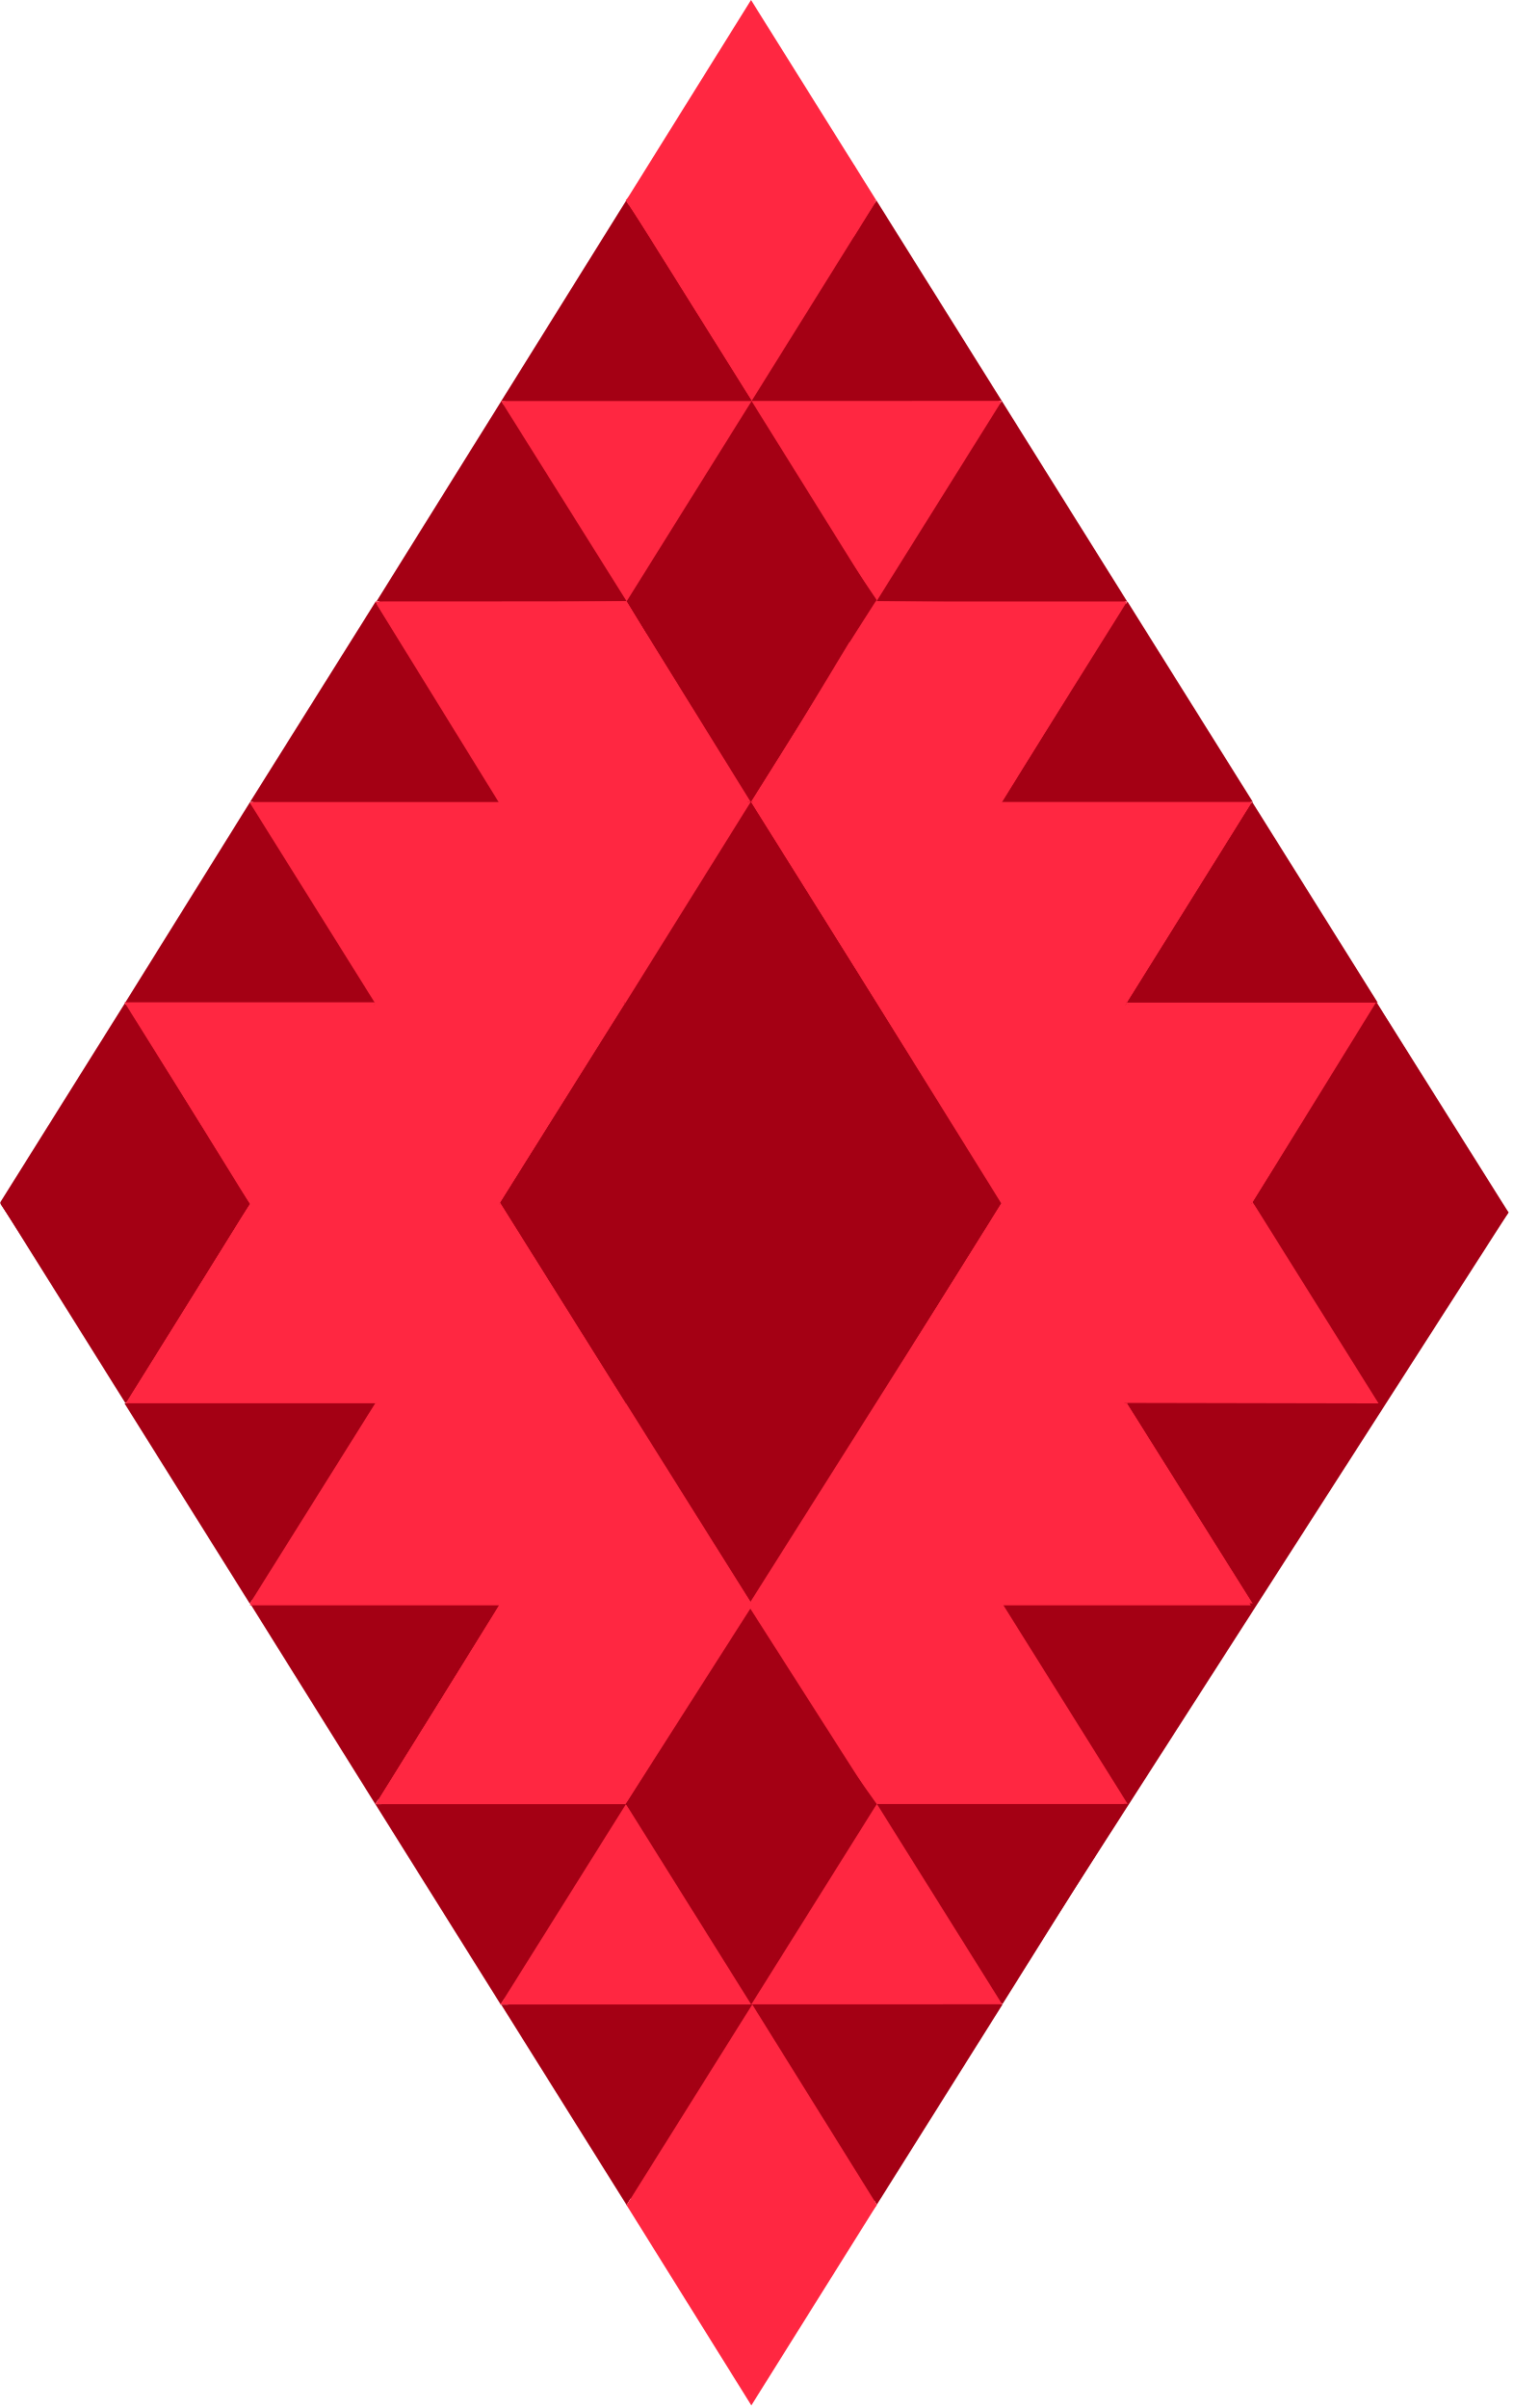
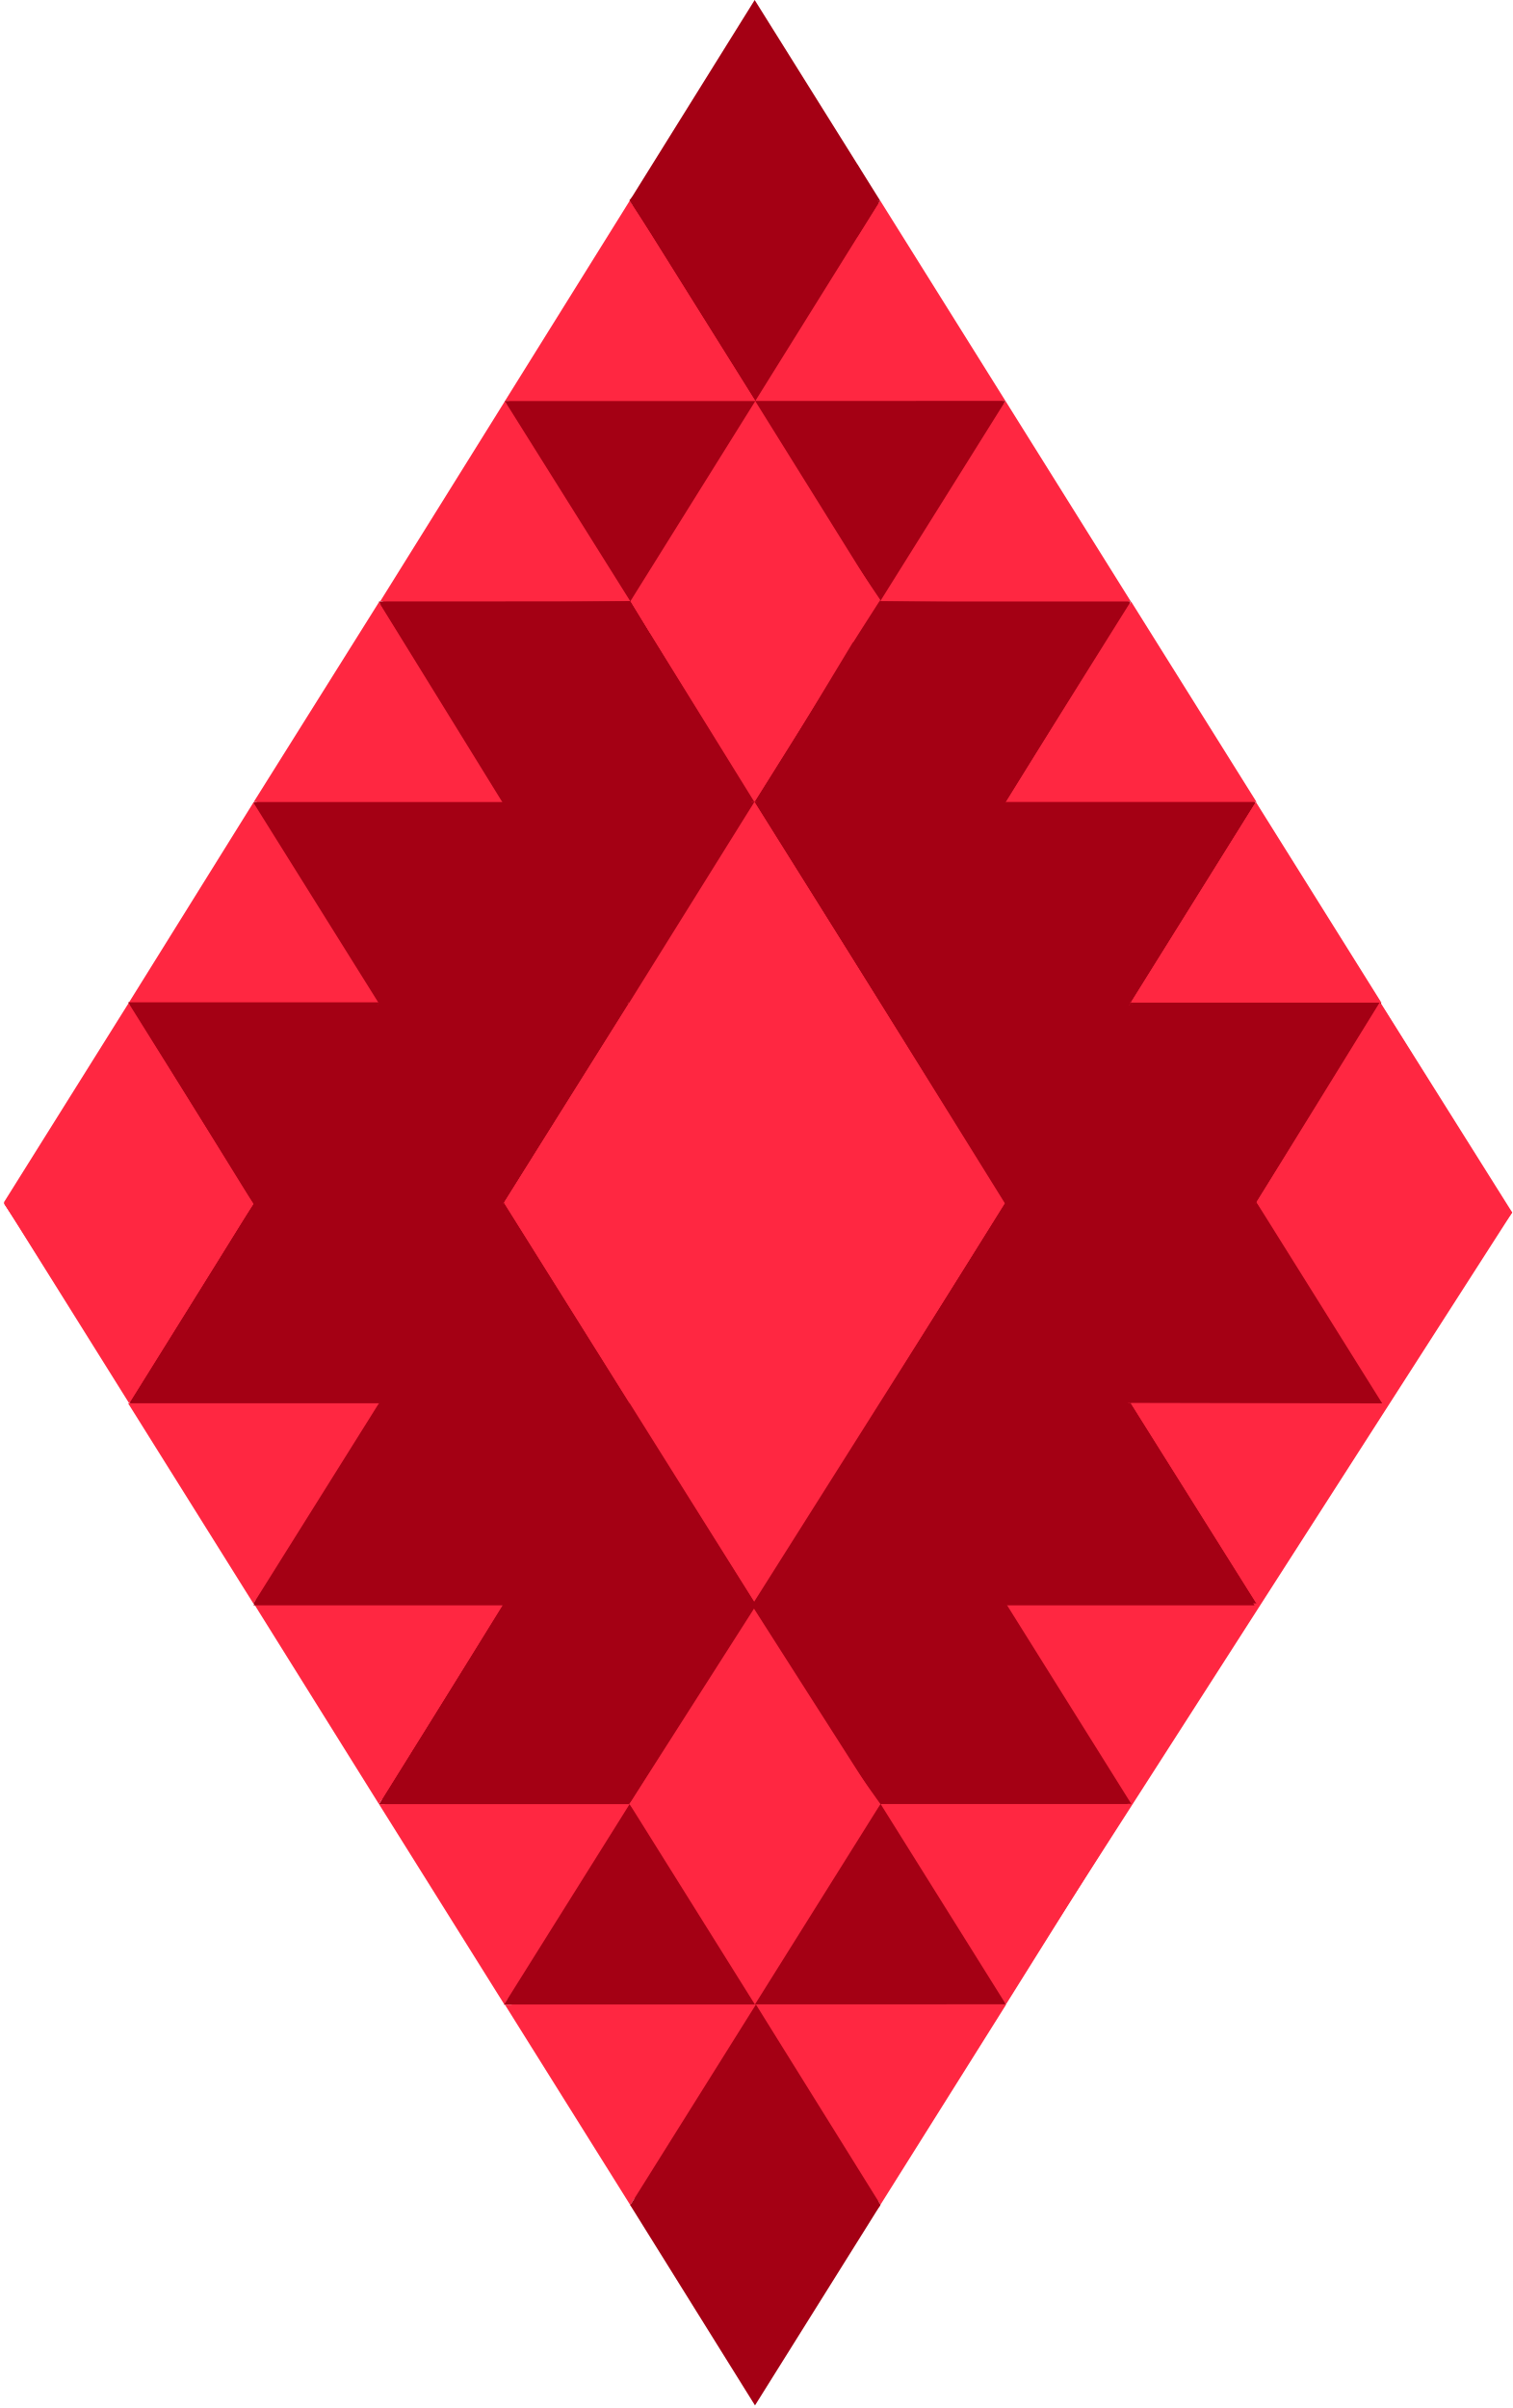
<svg xmlns="http://www.w3.org/2000/svg" width="179" height="285" viewBox="0 0 179 285" fill="none">
-   <path d="M89.066 1L0.066 142.4L89.066 283L178.566 143.5L89.066 1Z" fill="#A40014" />
-   <path d="M74.187 71.177L59.348 47.452L44.566 71.177H74.187Z" fill="#A40014" />
-   <path d="M103.736 71.191L88.97 47.457L74.16 71.182L103.736 71.191Z" fill="#A40014" />
-   <path d="M103.736 23.725L88.899 0L74.117 23.725H103.736Z" fill="#FF2741" />
-   <path d="M133.426 71.193L118.583 47.448L103.734 71.193H133.426Z" fill="#A40014" />
-   <path d="M118.583 47.452L103.746 23.727L88.965 47.452H118.583Z" fill="#A40014" />
-   <path d="M88.986 47.441L74.178 71.169L59.305 47.441H88.986Z" fill="#FF2741" />
-   <path d="M118.587 47.448L103.739 71.191L88.957 47.455L118.587 47.448Z" fill="#FF2741" />
-   <path d="M118.578 94.928L103.734 71.19L88.859 94.92L118.578 94.928Z" fill="#FF2741" />
-   <path d="M59.316 94.915L44.472 71.19L29.598 94.92L59.316 94.915Z" fill="#A40014" />
-   <path d="M88.976 94.916L74.185 71.17L59.258 94.92L88.976 94.916Z" fill="#FF2741" />
-   <path d="M148.298 94.915L133.454 71.19L118.566 94.92L148.298 94.915Z" fill="#A40014" />
-   <path d="M118.55 94.921L103.724 118.655L88.867 94.921H118.55Z" fill="#FF2741" />
-   <path d="M133.417 71.19L118.568 94.915L103.734 71.19H133.417Z" fill="#FF2741" />
-   <path d="M103.752 23.727L88.973 47.452L74.129 23.727H103.752Z" fill="#FF2741" />
-   <path d="M103.735 71.192L88.864 94.921L74.176 71.18L103.735 71.192Z" fill="#A40014" />
-   <path d="M103.753 118.662L88.868 94.919L74.008 118.753L103.753 118.662Z" fill="#A40014" />
-   <path d="M103.726 118.654L88.929 142.219L74.008 118.752L103.726 118.654Z" fill="#A40014" />
-   <path d="M103.855 166.1L88.925 142.22L74.074 166.036L103.855 166.1Z" fill="#A40014" />
-   <path d="M103.784 166.027L88.96 189.779L74.074 166.036L103.784 166.027Z" fill="#A40014" />
-   <path d="M163.087 118.642L148.25 142.367L133.406 118.642H163.087Z" fill="#FF2741" />
-   <path d="M74.005 118.752L59.263 94.916L44.473 118.648L74.005 118.752Z" fill="#FF2741" />
-   <path d="M74.009 118.752L59.216 142.335L44.441 118.612L74.009 118.752Z" fill="#FF2741" />
-   <path d="M88.864 94.911L74.005 118.752L59.184 94.921L88.864 94.911Z" fill="#FF2741" />
-   <path d="M59.31 94.921L44.486 118.655L29.629 94.921H59.31Z" fill="#FF2741" />
-   <path d="M44.511 118.662L29.601 94.919L14.766 118.753L44.511 118.662Z" fill="#A40014" />
-   <path d="M88.967 142.227L74.014 118.739L59.215 142.336L88.967 142.227Z" fill="#A40014" />
-   <path d="M29.613 142.411L14.779 118.739L0.008 142.336L29.613 142.411Z" fill="#A40014" />
-   <path d="M44.493 118.627L29.574 142.356L14.73 118.631L44.493 118.627Z" fill="#FF2741" />
-   <path d="M44.413 166.087L29.574 189.812L14.73 166.087H44.413Z" fill="#A40014" />
-   <path d="M59.233 142.337L44.455 118.63L29.578 142.337H59.233Z" fill="#FF2741" />
-   <path d="M148.228 94.916L133.439 118.641L118.547 94.916H148.228Z" fill="#FF2741" />
-   <path d="M133.447 118.645L118.55 94.889L103.727 118.64L133.447 118.645Z" fill="#FF2741" />
-   <path d="M163.067 118.646L148.227 94.921L133.426 118.642L163.067 118.646Z" fill="#A40014" />
-   <path d="M133.443 118.642L118.57 142.367L103.727 118.642H133.443Z" fill="#FF2741" />
-   <path d="M177.688 142.339L163.094 166.091L148.25 142.277L177.688 142.339Z" fill="#A40014" />
-   <path d="M118.541 142.322L103.72 118.617L88.918 142.229L118.541 142.322Z" fill="#A40014" />
-   <path d="M177.647 142.332L162.897 118.616L148.297 142.278L177.647 142.332Z" fill="#A40014" />
-   <path d="M74.095 166.086L59.216 142.33L44.414 166.086H74.095Z" fill="#FF2741" />
-   <path d="M44.54 166.086L29.661 142.33L14.859 166.086H44.54Z" fill="#FF2741" />
-   <path d="M74.097 166.087L59.258 189.81L44.414 166.085L74.097 166.087Z" fill="#FF2741" />
-   <path d="M59.254 189.812L44.417 166.087L29.547 189.828L59.254 189.812Z" fill="#FF2741" />
-   <path d="M88.961 189.778L74.077 166.04L59.227 189.803L88.961 189.778Z" fill="#FF2741" />
-   <path d="M88.961 189.776L74.044 213.533L59.145 189.752L88.961 189.776Z" fill="#FF2741" />
-   <path d="M103.797 213.502L88.96 189.777L74.043 213.534L103.797 213.502Z" fill="#A40014" />
-   <path d="M133.46 166.03L118.621 189.755L103.777 166.03H133.46Z" fill="#FF2741" />
-   <path d="M118.644 189.778L103.798 213.501L88.957 189.778H118.644Z" fill="#FF2741" />
-   <path d="M148.328 189.778L133.479 213.501L118.645 189.778H148.328Z" fill="#A40014" />
-   <path d="M118.643 189.777L103.775 166.027L88.957 189.787L118.643 189.777Z" fill="#FF2741" />
-   <path d="M148.307 189.761L133.405 166.036L118.598 189.777L148.307 189.761Z" fill="#FF2741" />
-   <path d="M163.108 166.036L148.271 189.761L133.387 166.036H163.108Z" fill="#A40014" />
-   <path d="M133.481 213.506L118.642 189.778L103.691 213.506H133.481Z" fill="#FF2741" />
-   <path d="M103.797 213.501L88.934 237.255L74.09 213.528L103.797 213.501Z" fill="#A40014" />
-   <path d="M103.799 260.939L88.935 284.693L74.137 260.939H103.799Z" fill="#FF2741" />
-   <path d="M74.111 213.53L59.273 237.255L44.43 213.53H74.111Z" fill="#A40014" />
-   <path d="M88.932 237.256L74.095 213.528L59.223 237.271L88.932 237.256Z" fill="#FF2741" />
-   <path d="M133.482 213.508L118.645 237.233L103.801 213.508H133.482Z" fill="#A40014" />
-   <path d="M118.633 237.226L103.796 213.501L88.926 237.244L118.633 237.226Z" fill="#FF2741" />
-   <path d="M148.276 142.35L133.437 118.625L118.566 142.366L148.276 142.35Z" fill="#FF2741" />
-   <path d="M88.931 142.22L74.074 166.04L59.215 142.335L88.931 142.22Z" fill="#A40014" />
-   <path d="M163.18 166.1L148.25 142.22L133.387 166.036L163.18 166.1Z" fill="#FF2741" />
-   <path d="M133.466 166.03L118.587 142.273L103.785 166.027L133.466 166.03Z" fill="#FF2741" />
-   <path d="M148.251 142.22L133.394 166.04L118.535 142.335L148.251 142.22Z" fill="#FF2741" />
-   <path d="M118.551 142.322L103.77 166L88.926 142.22L118.551 142.322Z" fill="#A40014" />
-   <path d="M59.222 142.34L44.413 166.087L29.559 142.34H59.222Z" fill="#FF2741" />
-   <path d="M29.612 142.411L14.855 166.087L0 142.331L29.612 142.411Z" fill="#A40014" />
-   <path d="M74.048 213.533L59.211 189.808L44.43 213.533H74.048Z" fill="#FF2741" />
-   <path d="M118.679 237.225L103.79 260.939L88.996 237.225H118.679Z" fill="#A40014" />
-   <path d="M89.009 237.258L74.172 260.983L59.328 237.258H89.009Z" fill="#A40014" />
-   <path d="M103.792 260.939L89.046 237.243L74.176 260.984L103.792 260.939Z" fill="#FF2741" />
-   <path d="M59.22 189.805L44.423 213.53L29.617 189.805H59.22Z" fill="#A40014" />
-   <path d="M74.177 71.17L59.266 94.911L44.422 71.186L74.177 71.17Z" fill="#FF2741" />
-   <path d="M88.965 47.452L74.125 23.727L59.344 47.452H88.965Z" fill="#A40014" />
-   <path d="M88.566 95L74.166 71.149L44.566 71.5L59.066 95H29.566L44.566 119H15.066L29.566 142.5L15.066 166H44.566L29.566 190H59.066L44.566 213.5H74.066L89.066 190L59.066 142.5L88.566 95Z" fill="#FF2741" />
-   <path d="M89.066 95L103.466 71.149L133.066 71.5L118.566 95H148.066L133.066 119H162.566L148.066 142.5L162.566 166H133.066L148.066 190H118.566L133.066 213.5H103.566L88.566 190L118.566 142.5L89.066 95Z" fill="#FF2741" />
-   <path d="M2.566 139.5L0.066 142.5L2.066 145.5H27.566L29.566 142.5L27.566 139.5H2.566Z" fill="#A40014" />
-   <path d="M151.066 141L148.316 142.3L151.566 147H176.066L178.566 143.5L176.066 141H151.066Z" fill="#A40014" />
-   <path d="M77.066 20.5L74.066 23.7L76.566 27.5L101.066 28L103.566 24L101.066 19.5L77.066 20.5Z" fill="#FF2741" />
-   <path d="M77.066 68L74.266 71.2L76.566 75L100.566 76L103.766 71L101.066 67L77.066 68Z" fill="#A40014" />
-   <path d="M77.319 210L74.066 213.5L76.827 217L100.421 218L103.766 213.5L100.566 209L77.319 210Z" fill="#A40014" />
-   <path d="M77.067 258L74.219 261L77.067 264.5H101.067L103.767 261L101.067 257L77.067 258Z" fill="#FF2741" />
+   <path d="M89.5 1L0.5 142.4L89.5 283L179 143.5L89.5 1Z" fill="#FF2741" />
+   <path d="M74.621 71.177L59.782 47.452L45 71.177H74.621Z" fill="#FF2741" />
+   <path d="M104.169 71.191L89.403 47.457L74.594 71.182L104.169 71.191Z" fill="#FF2741" />
+   <path d="M104.169 23.725L89.332 0L74.551 23.725H104.169Z" fill="#A40014" />
+   <path d="M133.86 71.193L119.016 47.448L104.168 71.193H133.86Z" fill="#FF2741" />
+   <path d="M119.017 47.452L104.18 23.727L89.398 47.452H119.017Z" fill="#FF2741" />
+   <path d="M89.419 47.441L74.612 71.169L59.738 47.441H89.419Z" fill="#A40014" />
+   <path d="M119.02 47.448L104.172 71.191L89.391 47.455L119.02 47.448Z" fill="#A40014" />
+   <path d="M119.012 94.928L104.168 71.19L89.293 94.92L119.012 94.928Z" fill="#A40014" />
+   <path d="M59.75 94.915L44.906 71.19L30.031 94.92L59.75 94.915Z" fill="#FF2741" />
+   <path d="M89.41 94.916L74.618 71.17L59.691 94.92L89.41 94.916Z" fill="#A40014" />
+   <path d="M148.732 94.915L133.888 71.19L119 94.92L148.732 94.915Z" fill="#FF2741" />
+   <path d="M118.984 94.921L104.158 118.655L89.301 94.921H118.984Z" fill="#A40014" />
+   <path d="M133.851 71.19L119.002 94.915L104.168 71.19H133.851Z" fill="#A40014" />
+   <path d="M104.186 23.727L89.406 47.452L74.562 23.727H104.186Z" fill="#A40014" />
+   <path d="M104.168 71.192L89.298 94.921L74.609 71.18L104.168 71.192Z" fill="#FF2741" />
+   <path d="M104.187 118.662L89.302 94.919L74.441 118.753L104.187 118.662Z" fill="#FF2741" />
+   <path d="M104.16 118.654L89.363 142.219L74.441 118.752L104.16 118.654Z" fill="#FF2741" />
+   <path d="M104.289 166.1L89.358 142.22L74.508 166.036L104.289 166.1Z" fill="#FF2741" />
+   <path d="M104.218 166.027L89.394 189.779L74.508 166.036L104.218 166.027Z" fill="#FF2741" />
+   <path d="M163.521 118.642L148.684 142.367L133.84 118.642H163.521Z" fill="#A40014" />
+   <path d="M74.438 118.752L59.697 94.916L44.906 118.648L74.438 118.752Z" fill="#A40014" />
+   <path d="M74.442 118.752L59.65 142.335L44.875 118.612L74.442 118.752Z" fill="#A40014" />
+   <path d="M89.298 94.911L74.439 118.752L59.617 94.921L89.298 94.911Z" fill="#A40014" />
+   <path d="M59.743 94.921L44.92 118.655L30.062 94.921H59.743Z" fill="#A40014" />
+   <path d="M44.944 118.662L30.034 94.919L15.199 118.753L44.944 118.662Z" fill="#FF2741" />
+   <path d="M89.4 142.227L74.448 118.739L59.648 142.336L89.4 142.227Z" fill="#FF2741" />
+   <path d="M30.046 142.411L15.213 118.739L0.441 142.336L30.046 142.411Z" fill="#FF2741" />
+   <path d="M44.927 118.627L30.008 142.356L15.164 118.631L44.927 118.627Z" fill="#A40014" />
+   <path d="M44.847 166.087L30.008 189.812L15.164 166.087H44.847Z" fill="#FF2741" />
+   <path d="M59.666 142.337L44.889 118.63L30.012 142.337H59.666Z" fill="#A40014" />
+   <path d="M148.661 94.916L133.873 118.641L118.98 94.916H148.661Z" fill="#A40014" />
+   <path d="M133.881 118.645L118.984 94.889L104.16 118.64L133.881 118.645Z" fill="#A40014" />
+   <path d="M163.5 118.646L148.661 94.921L133.859 118.642L163.5 118.646Z" fill="#FF2741" />
+   <path d="M133.877 118.642L119.004 142.367L104.16 118.642H133.877Z" fill="#A40014" />
+   <path d="M178.122 142.339L163.527 166.091L148.684 142.277L178.122 142.339Z" fill="#FF2741" />
+   <path d="M118.975 142.322L104.154 118.617L89.352 142.229L118.975 142.322Z" fill="#FF2741" />
+   <path d="M178.081 142.332L163.33 118.616L148.73 142.278L178.081 142.332Z" fill="#FF2741" />
+   <path d="M74.528 166.086L59.649 142.33L44.848 166.086H74.528Z" fill="#A40014" />
+   <path d="M44.974 166.086L30.095 142.33L15.293 166.086H44.974Z" fill="#A40014" />
+   <path d="M74.531 166.087L59.691 189.81L44.848 166.085L74.531 166.087Z" fill="#A40014" />
+   <path d="M59.688 189.812L44.851 166.087L29.98 189.828L59.688 189.812Z" fill="#A40014" />
+   <path d="M89.394 189.778L74.511 166.04L59.66 189.803L89.394 189.778Z" fill="#A40014" />
+   <path d="M89.394 189.776L74.477 213.533L59.578 189.752L89.394 189.776Z" fill="#A40014" />
+   <path d="M104.231 213.502L89.394 189.777L74.477 213.534L104.231 213.502Z" fill="#FF2741" />
+   <path d="M133.894 166.03L119.055 189.755L104.211 166.03H133.894Z" fill="#A40014" />
+   <path d="M119.078 189.778L104.232 213.501L89.391 189.778H119.078Z" fill="#A40014" />
+   <path d="M148.761 189.778L133.913 213.501L119.078 189.778H148.761Z" fill="#FF2741" />
+   <path d="M119.077 189.777L104.209 166.027L89.391 189.787L119.077 189.777Z" fill="#A40014" />
+   <path d="M148.741 189.761L133.838 166.036L119.031 189.777L148.741 189.761Z" fill="#A40014" />
+   <path d="M163.542 166.036L148.705 189.761L133.82 166.036H163.542Z" fill="#FF2741" />
+   <path d="M133.915 213.506L119.075 189.778L104.125 213.506H133.915Z" fill="#A40014" />
+   <path d="M104.231 213.501L89.367 237.255L74.523 213.528L104.231 213.501Z" fill="#FF2741" />
+   <path d="M104.232 260.939L89.369 284.693L74.57 260.939H104.232Z" fill="#A40014" />
+   <path d="M74.544 213.53L59.707 237.255L44.863 213.53H74.544Z" fill="#FF2741" />
+   <path d="M89.366 237.256L74.529 213.528L59.656 237.271L89.366 237.256Z" fill="#A40014" />
+   <path d="M133.915 213.508L119.078 237.233L104.234 213.508H133.915Z" fill="#FF2741" />
+   <path d="M119.067 237.226L104.23 213.501L89.359 237.244L119.067 237.226Z" fill="#A40014" />
+   <path d="M148.71 142.35L133.87 118.625L119 142.366L148.71 142.35Z" fill="#A40014" />
+   <path d="M89.365 142.22L74.508 166.04L59.648 142.335L89.365 142.22Z" fill="#FF2741" />
+   <path d="M163.614 166.1L148.684 142.22L133.82 166.036L163.614 166.1Z" fill="#A40014" />
+   <path d="M133.9 166.03L119.02 142.273L104.219 166.027L133.9 166.03Z" fill="#A40014" />
+   <path d="M148.685 142.22L133.828 166.04L118.969 142.335L148.685 142.22Z" fill="#A40014" />
+   <path d="M118.985 142.322L104.203 166L89.359 142.22L118.985 142.322Z" fill="#FF2741" />
+   <path d="M59.655 142.34L44.847 166.087L29.992 142.34H59.655Z" fill="#A40014" />
+   <path d="M30.046 142.411L15.288 166.087L0.434 142.331L30.046 142.411Z" fill="#FF2741" />
+   <path d="M74.482 213.533L59.645 189.808L44.863 213.533H74.482Z" fill="#A40014" />
+   <path d="M119.113 237.225L104.223 260.939L89.43 237.225H119.113Z" fill="#FF2741" />
+   <path d="M89.442 237.258L74.606 260.983L59.762 237.258H89.442Z" fill="#FF2741" />
+   <path d="M104.226 260.939L89.48 237.243L74.609 260.984L104.226 260.939Z" fill="#A40014" />
+   <path d="M59.654 189.805L44.857 213.53L30.051 189.805H59.654Z" fill="#FF2741" />
+   <path d="M74.611 71.17L59.699 94.911L44.855 71.186L74.611 71.17Z" fill="#A40014" />
+   <path d="M89.398 47.452L74.559 23.727L59.777 47.452H89.398Z" fill="#FF2741" />
+   <path d="M89 95L74.6 71.149L45 71.5L59.5 95H30L45 119H15.5L30 142.5L15.5 166H45L30 190H59.5L45 213.5H74.5L89.5 190L59.5 142.5L89 95Z" fill="#A40014" />
+   <path d="M89.5 95L103.9 71.149L133.5 71.5L119 95H148.5L133.5 119H163L148.5 142.5L163 166H133.5L148.5 190H119L133.5 213.5H104L89 190L119 142.5L89.5 95Z" fill="#A40014" />
+   <path d="M3 139.5L0.5 142.5L2.5 145.5H28L30 142.5L28 139.5H3Z" fill="#FF2741" />
+   <path d="M151.499 141L148.75 142.3L151.999 147H176.499L178.999 143.5L176.499 141H151.499Z" fill="#FF2741" />
+   <path d="M77.5 20.5L74.5 23.7L77 27.5L101.5 28L104 24L101.5 19.5L77.5 20.5Z" fill="#A40014" />
+   <path d="M77.499 68L74.699 71.2L76.999 75L100.999 76L104.199 71L101.499 67L77.499 68Z" fill="#FF2741" />
+   <path d="M77.752 210L74.5 213.5L77.261 217L100.854 218L104.2 213.5L101 209L77.752 210Z" fill="#FF2741" />
+   <path d="M77.501 258L74.652 261L77.501 264.5H101.501L104.201 261L101.501 257L77.501 258Z" fill="#A40014" />
</svg>
